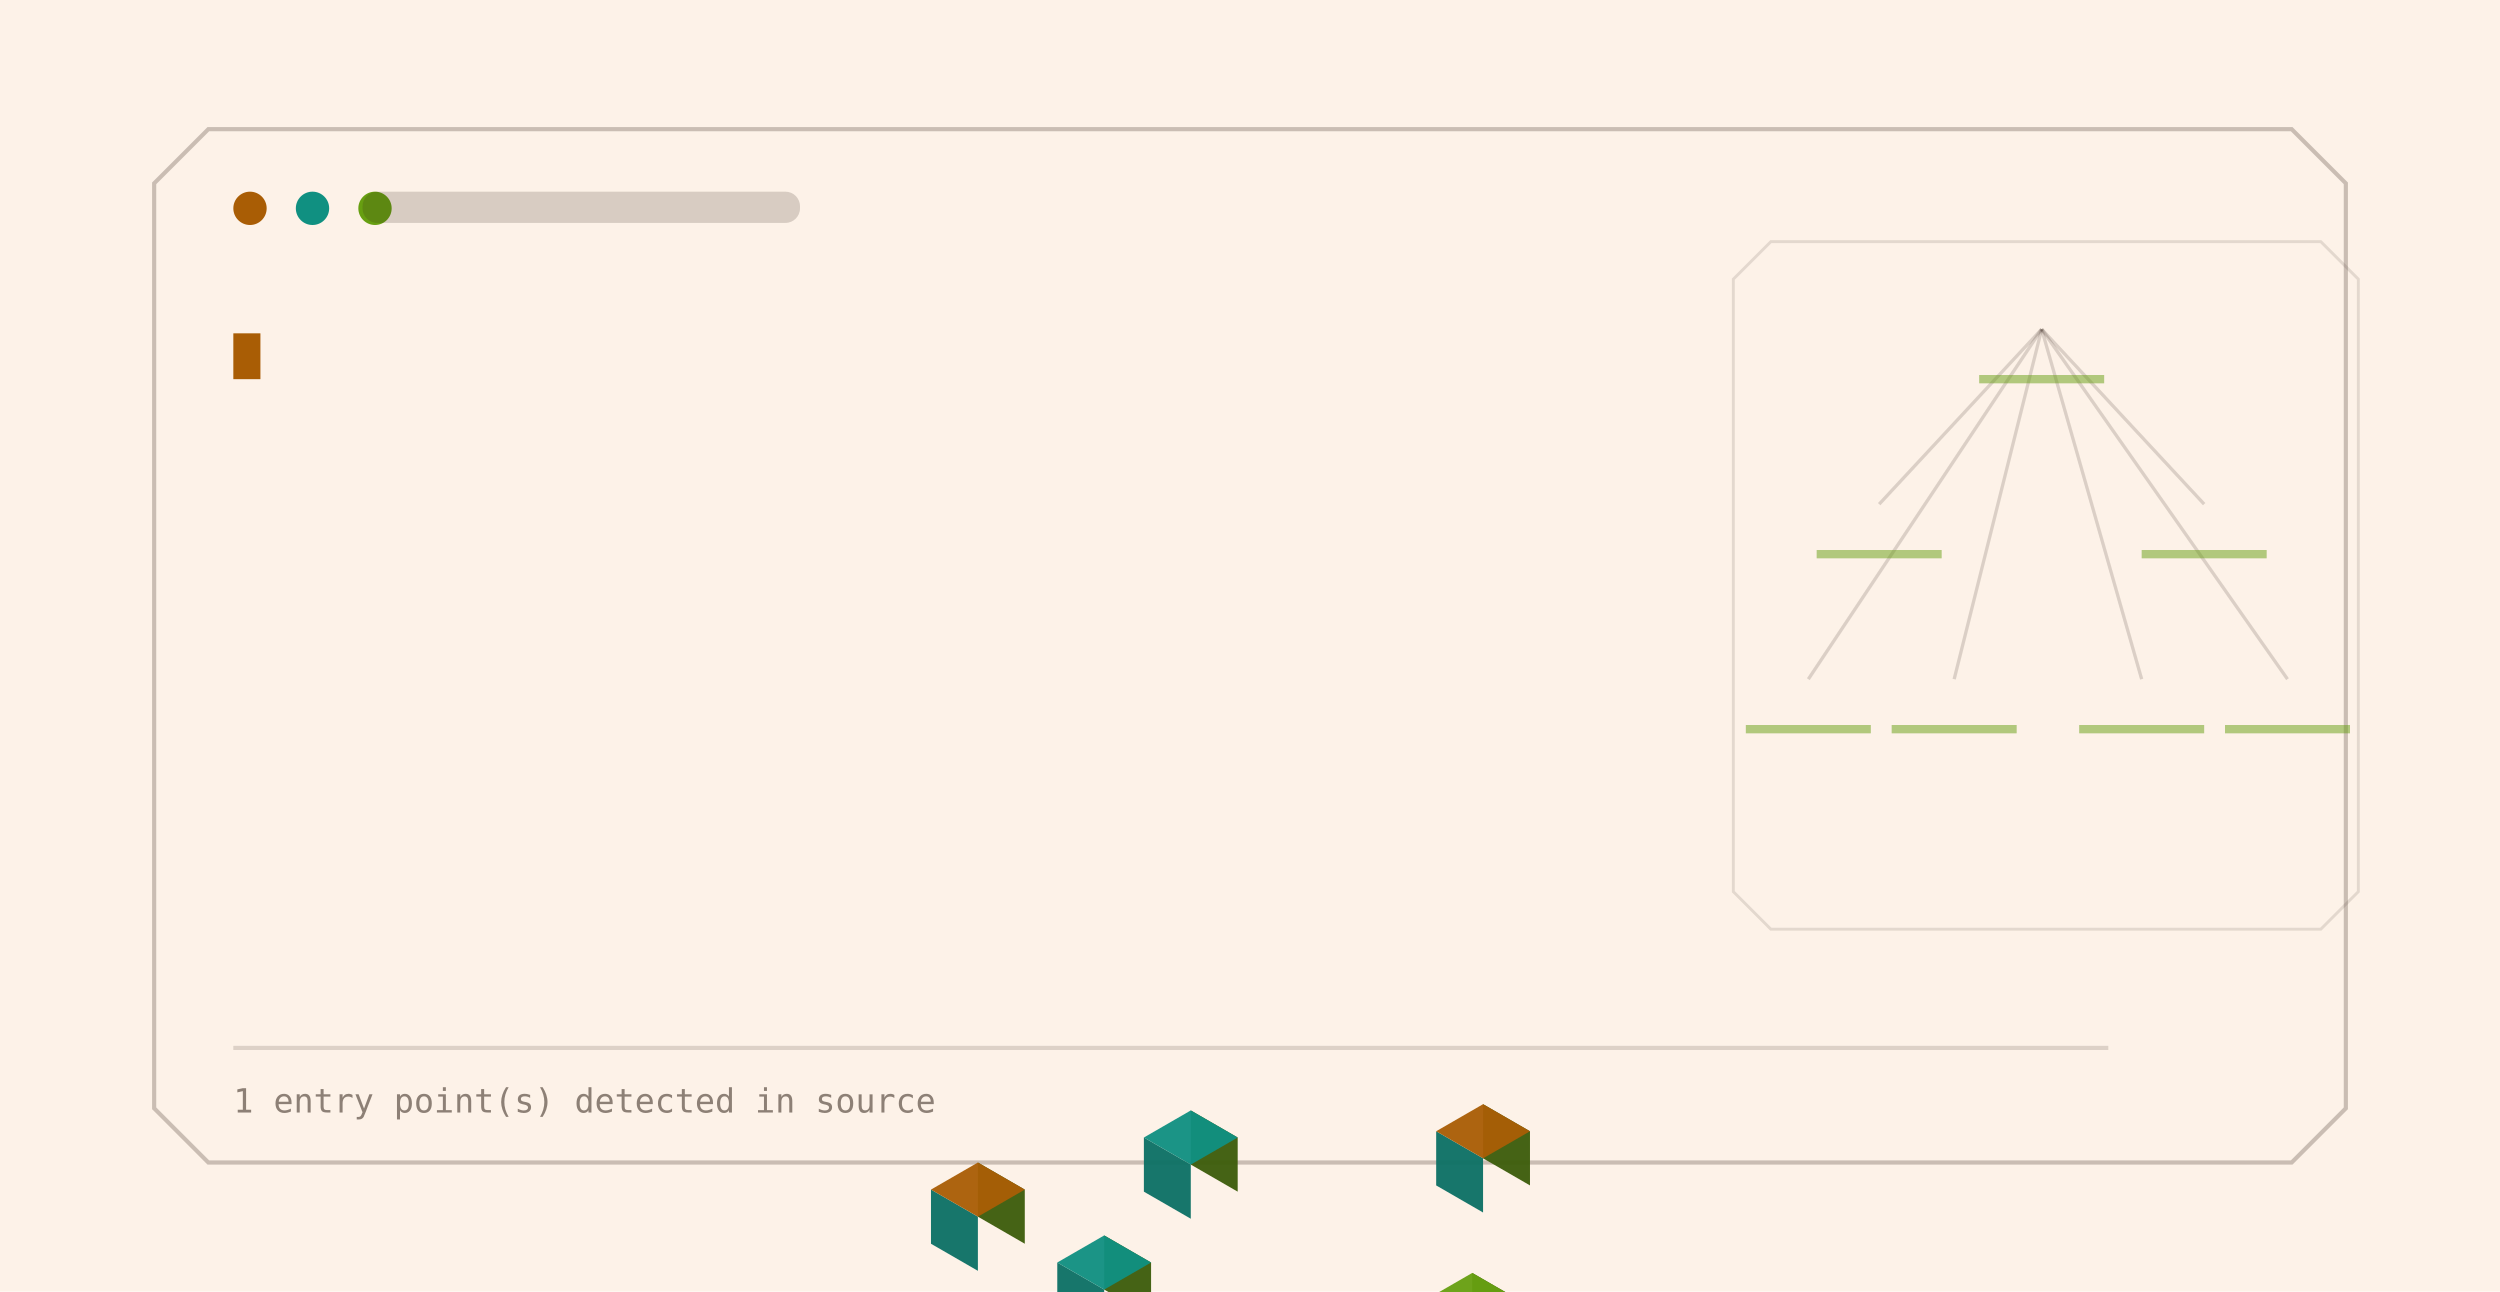
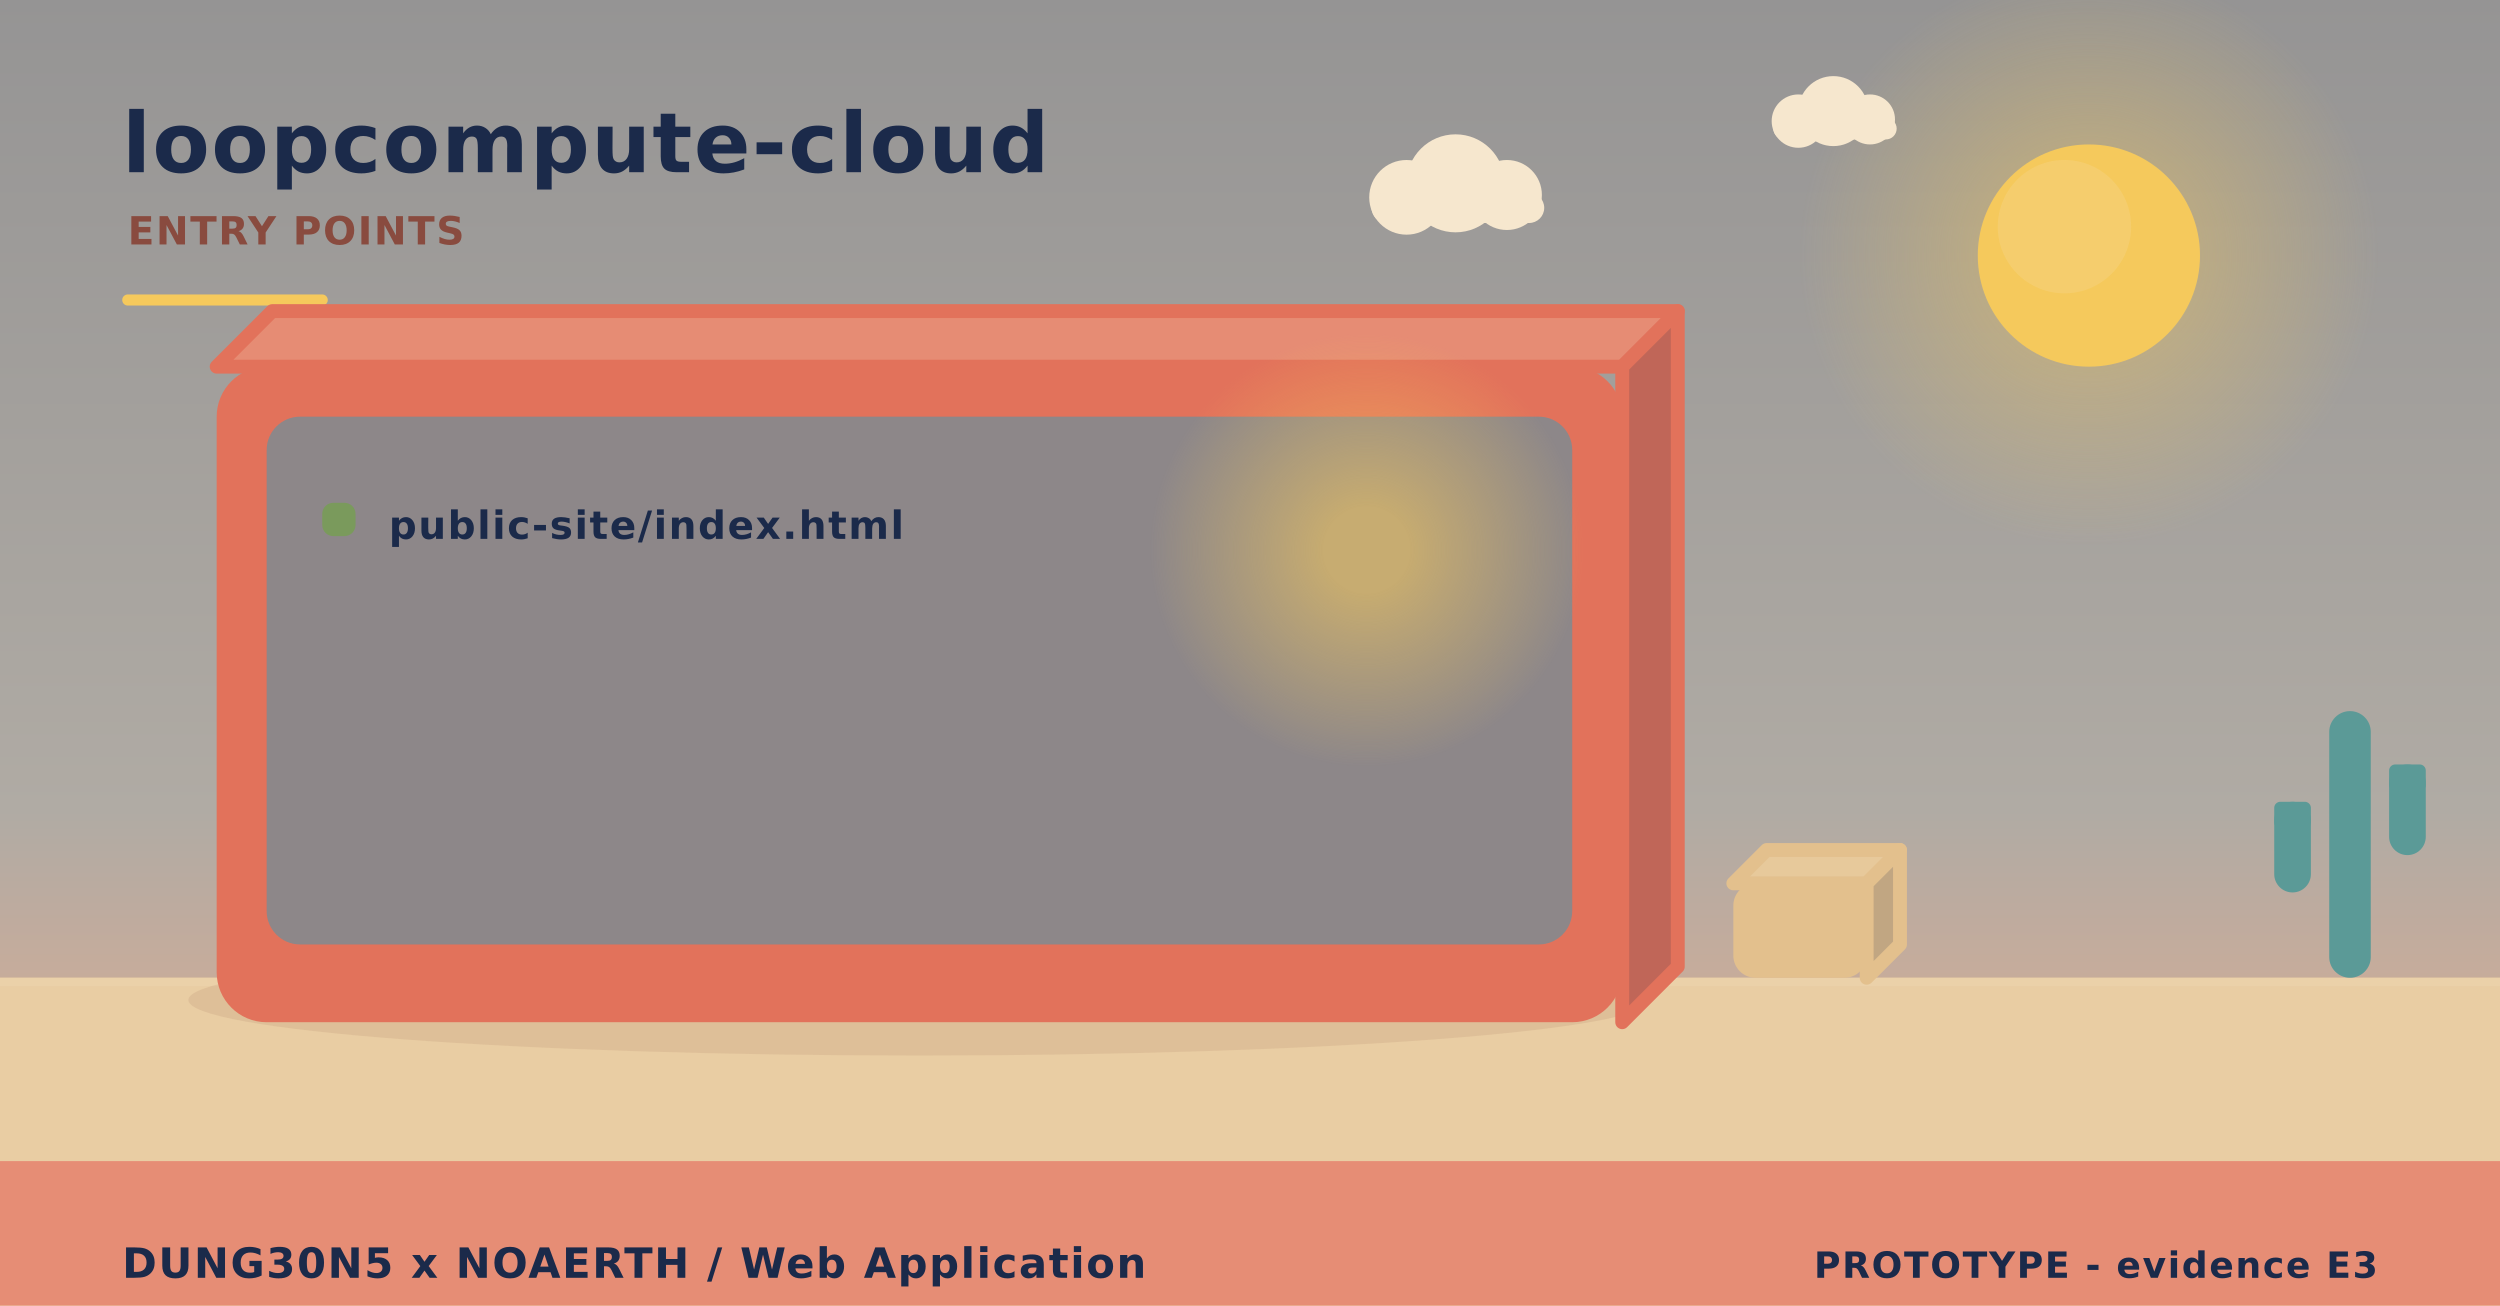
- <svg xmlns="http://www.w3.org/2000/svg" viewBox="0 0 1200 620" width="1200" height="620" role="img" aria-label="loopcompute-cloud command surface">
-   <rect width="1200" height="620" fill="#fdf2e8" />
-   <defs>
-     <linearGradient id="gt" x1="0" y1="0" x2="1" y2="1">
-       <stop offset="0%" stop-color="#a95d05" />
-       <stop offset="100%" stop-color="#109081" />
-     </linearGradient>
-   </defs>
-   <path d="M100.00,62.00 H1100.00 L1126.00,88.00 V532.00 L1100.00,558.00 H100.00 L74.00,532.00 V88.00 Z" fill="none" stroke="rgba(50,36,24,0.300)" stroke-width="2.00" opacity="0.85" />
-   <circle cx="120.00" cy="100.00" r="8.00" fill="#a95d05" opacity="1.00" />
-   <circle cx="150.00" cy="100.00" r="8.00" fill="#109081" opacity="1.00" />
-   <circle cx="180.00" cy="100.00" r="8.00" fill="#679f11" opacity="1.00" />
-   <rect x="174.00" y="92.00" width="210.00" height="15.00" rx="7.00" fill="rgba(50,36,24,0.180)" opacity="1.00" />
-   <text x="112" y="148" font-family="ui-monospace,SFMono-Regular,Menlo,monospace" font-size="21" fill="rgba(50,36,24,0.800)" opacity="0">public-site/index.html<animate attributeName="opacity" values="0;1;1;0" dur="1.5s" begin="0.0s" repeatCount="indefinite" />
-   </text>
-   <rect x="112" y="160" width="13" height="22" fill="#a95d05">
-     <animate attributeName="opacity" values="1;0;1" dur="1.05s" begin="0s" repeatCount="indefinite" />
-   </rect>
-   <path d="M850.00,116.00 H1114.00 L1132.00,134.00 V428.00 L1114.00,446.00 H850.00 L832.00,428.00 V134.00 Z" fill="none" stroke="rgba(50,36,24,0.180)" stroke-width="1.40" opacity="0.70" />
-   <line x1="980.00" y1="158.00" x2="902.00" y2="242.00" stroke="rgba(50,36,24,0.300)" stroke-width="1.60" opacity="0.55" />
-   <line x1="980.00" y1="158.00" x2="1058.00" y2="242.00" stroke="rgba(50,36,24,0.300)" stroke-width="1.60" opacity="0.55" />
-   <line x1="980.00" y1="158.00" x2="868.00" y2="326.00" stroke="rgba(50,36,24,0.300)" stroke-width="1.60" opacity="0.55" />
-   <line x1="980.00" y1="158.00" x2="938.00" y2="326.00" stroke="rgba(50,36,24,0.300)" stroke-width="1.60" opacity="0.55" />
-   <line x1="980.00" y1="158.00" x2="1028.00" y2="326.00" stroke="rgba(50,36,24,0.300)" stroke-width="1.60" opacity="0.55" />
-   <line x1="980.00" y1="158.00" x2="1098.00" y2="326.00" stroke="rgba(50,36,24,0.300)" stroke-width="1.60" opacity="0.55" />
-   <polygon points="711.87,556.00 734.39,569.00 734.39,543.00 711.87,530.00" fill="#3c5c0a" opacity="0.95" />
-   <polygon points="689.36,569.00 711.87,582.00 711.87,556.00 689.36,543.00" fill="#0c7065" opacity="0.95" />
-   <polygon points="711.87,530.00 734.39,543.00 711.87,556.00 689.36,543.00" fill="#a95d05" opacity="0.95" />
+ <svg xmlns="http://www.w3.org/2000/svg" width="900" height="470" viewBox="0 0 900 470" role="img" aria-label="loopcompute-cloud - how it is operated">
+   <linearGradient id="skyt" x1="0" y1="0" x2="0" y2="1">
+     <stop offset="0" stop-color="#959494" />
+     <stop offset="0.62" stop-color="#b0aba4" />
+     <stop offset="1" stop-color="#f3ad8a" />
+   </linearGradient>
+   <rect width="900" height="470" fill="url(#skyt)" />
+   <radialGradient id="sunt">
+     <stop offset="0.35" stop-color="#f5c95c" stop-opacity="0.34" />
+     <stop offset="1" stop-color="#f5c95c" stop-opacity="0" />
+   </radialGradient>
+   <circle cx="752" cy="92" r="104" fill="url(#sunt)" />
+   <circle cx="752" cy="92" r="40" fill="#f5c95c" />
+   <circle cx="743.2" cy="81.6" r="24" fill="#f5d27e" opacity="0.5" />
  <g>
-     <rect x="950.00" y="180.00" width="60.00" height="4.00" rx="0.00" fill="rgba(103,159,17,0.500)" opacity="1.00" />
-     <animate attributeName="opacity" values="0.25;1.0;0.25" dur="10.95s" begin="0.0s" repeatCount="indefinite" />
+     <circle cx="524" cy="66" r="17.64" fill="#f6e7ce" />
+     <circle cx="506.36" cy="71.04" r="13.44" fill="#f6e7ce" />
+     <circle cx="542.48" cy="70.2" r="12.6" fill="#f6e7ce" />
+     <rect x="493.76" y="69.36" width="62.16" height="10.92" rx="5.46" fill="#f6e7ce" />
+     <animateTransform attributeName="transform" type="translate" values="0 0;24 0;0 0" dur="36s" begin="0s" repeatCount="indefinite" />
  </g>
-   <polygon points="571.58,559.00 594.09,572.00 594.09,546.00 571.58,533.00" fill="#3c5c0a" opacity="0.95" />
-   <polygon points="549.06,572.00 571.58,585.00 571.58,559.00 549.06,546.00" fill="#0c7065" opacity="0.95" />
-   <polygon points="571.58,533.00 594.09,546.00 571.58,559.00 549.06,546.00" fill="#109081" opacity="0.95" />
  <g>
-     <rect x="872.00" y="264.00" width="60.00" height="4.00" rx="0.00" fill="rgba(103,159,17,0.500)" opacity="1.00" />
-     <animate attributeName="opacity" values="0.25;1.0;0.25" dur="10.95s" begin="0.4s" repeatCount="indefinite" />
+     <circle cx="660" cy="40" r="12.6" fill="#f6e7ce" />
+     <circle cx="647.4" cy="43.6" r="9.6" fill="#f6e7ce" />
+     <circle cx="673.2" cy="43" r="9" fill="#f6e7ce" />
+     <rect x="638.4" y="42.4" width="44.4" height="7.8" rx="3.9" fill="#f6e7ce" />
+     <animateTransform attributeName="transform" type="translate" values="0 0;-18 0;0 0" dur="46s" begin="3s" repeatCount="indefinite" />
  </g>
-   <polygon points="706.68,637.00 729.19,650.00 729.19,624.00 706.68,611.00" fill="#3c5c0a" opacity="0.95" />
-   <polygon points="684.16,650.00 706.68,663.00 706.68,637.00 684.16,624.00" fill="#0c7065" opacity="0.95" />
-   <polygon points="706.68,611.00 729.19,624.00 706.68,637.00 684.16,624.00" fill="#679f11" opacity="0.95" />
+   <rect x="0" y="352" width="900" height="118" fill="#e9cda3" />
+   <rect x="0" y="352" width="900" height="3" fill="#ebd1a9" />
+   <text x="44" y="62" font-family="Verdana,DejaVu Sans,sans-serif" font-size="30" font-weight="700" letter-spacing="0.6" fill="#1b2a4a" text-anchor="start">loopcompute-cloud</text>
+   <text x="46" y="88" font-family="Verdana,DejaVu Sans,sans-serif" font-size="14" font-weight="700" letter-spacing="0.6" fill="#894b3f" text-anchor="start">ENTRY POINTS</text>
+   <rect x="44" y="106" width="74" height="4" rx="2" fill="#f5c95c" />
+   <ellipse cx="331" cy="360" rx="263.2" ry="20" fill="rgba(138,90,68,0.11)" />
+   <path d="M78,132 L584,132 L604,112 L98,112 Z" fill="#e68c74" stroke="#e2725b" stroke-width="5" stroke-linejoin="round" />
+   <path d="M584,132 L604,112 L604,348 L584,368 Z" fill="#c06658" stroke="#e2725b" stroke-width="5" stroke-linejoin="round" />
+   <rect x="78" y="132" width="506" height="236" rx="18" fill="#e2725b" />
+   <rect x="96" y="150" width="470" height="190" rx="12" fill="#88888c" opacity="0.94" />
+   <radialGradient id="lamp55456">
+     <stop offset="0.2" stop-color="#f5c95c" stop-opacity="0.55" />
+     <stop offset="1" stop-color="#f5c95c" stop-opacity="0" />
+   </radialGradient>
+   <circle cx="492" cy="198" r="78" fill="url(#lamp55456)" />
+   <rect x="116" y="181" width="12" height="12" rx="4" fill="#7a9a5c" />
  <g>
-     <rect x="1028.00" y="264.00" width="60.00" height="4.00" rx="0.00" fill="rgba(103,159,17,0.500)" opacity="1.00" />
-     <animate attributeName="opacity" values="0.25;1.0;0.25" dur="10.95s" begin="0.8s" repeatCount="indefinite" />
+     <text x="140" y="194" font-family="Verdana,DejaVu Sans,sans-serif" font-size="14" font-weight="700" letter-spacing="0.6" fill="#1b2a4a" text-anchor="start">public-site/index.html</text>
+     <animateTransform attributeName="transform" type="translate" values="0 10;0 0" dur="0.7s" begin="0.4s" fill="freeze" />
  </g>
-   <polygon points="469.39,584.00 491.90,597.00 491.90,571.00 469.39,558.00" fill="#3c5c0a" opacity="0.95" />
-   <polygon points="446.87,597.00 469.39,610.00 469.39,584.00 446.87,571.00" fill="#0c7065" opacity="0.95" />
-   <polygon points="469.39,558.00 491.90,571.00 469.39,584.00 446.87,571.00" fill="#a95d05" opacity="0.95" />
-   <g>
-     <rect x="838.00" y="348.00" width="60.00" height="4.00" rx="0.00" fill="rgba(103,159,17,0.500)" opacity="1.00" />
-     <animate attributeName="opacity" values="0.25;1.0;0.25" dur="10.95s" begin="1.2s" repeatCount="indefinite" />
-   </g>
-   <polygon points="530.01,619.00 552.52,632.00 552.52,606.00 530.01,593.00" fill="#3c5c0a" opacity="0.95" />
-   <polygon points="507.49,632.00 530.01,645.00 530.01,619.00 507.49,606.00" fill="#0c7065" opacity="0.95" />
-   <polygon points="530.01,593.00 552.52,606.00 530.01,619.00 507.49,606.00" fill="#109081" opacity="0.95" />
-   <g>
-     <rect x="908.00" y="348.00" width="60.00" height="4.00" rx="0.00" fill="rgba(103,159,17,0.500)" opacity="1.00" />
-     <animate attributeName="opacity" values="0.25;1.0;0.25" dur="10.95s" begin="1.6s" repeatCount="indefinite" />
-   </g>
-   <polygon points="607.95,664.00 630.47,677.00 630.47,651.00 607.95,638.00" fill="#3c5c0a" opacity="0.95" />
-   <polygon points="585.43,677.00 607.95,690.00 607.95,664.00 585.43,651.00" fill="#0c7065" opacity="0.95" />
-   <polygon points="607.95,638.00 630.47,651.00 607.95,664.00 585.43,651.00" fill="#679f11" opacity="0.95" />
-   <g>
-     <rect x="998.00" y="348.00" width="60.00" height="4.00" rx="0.00" fill="rgba(103,159,17,0.500)" opacity="1.00" />
-     <animate attributeName="opacity" values="0.25;1.0;0.25" dur="10.95s" begin="2.0s" repeatCount="indefinite" />
-   </g>
-   <polygon points="668.57,699.00 691.09,712.00 691.09,686.00 668.57,673.00" fill="#3c5c0a" opacity="0.95" />
-   <polygon points="646.05,712.00 668.57,725.00 668.57,699.00 646.05,686.00" fill="#0c7065" opacity="0.95" />
-   <polygon points="668.57,673.00 691.09,686.00 668.57,699.00 646.05,686.00" fill="#a95d05" opacity="0.95" />
-   <g>
-     <rect x="1068.00" y="348.00" width="60.00" height="4.00" rx="0.00" fill="rgba(103,159,17,0.500)" opacity="1.00" />
-     <animate attributeName="opacity" values="0.25;1.0;0.25" dur="10.95s" begin="2.4s" repeatCount="indefinite" />
-   </g>
-   <rect x="112.00" y="502.00" width="900.00" height="2.00" rx="0.00" fill="rgba(50,36,24,0.160)" opacity="1.00" />
-   <text x="112" y="534" font-family="ui-monospace,Menlo,monospace" font-size="16" fill="rgba(50,36,24,0.550)">1 entry point(s) detected in source</text>
+   <path d="M624,318 L672,318 L684,306 L636,306 Z" fill="#e7c99b" stroke="#e3c08d" stroke-width="5" stroke-linejoin="round" />
+   <path d="M672,318 L684,306 L684,340 L672,352 Z" fill="#c1a682" stroke="#e3c08d" stroke-width="5" stroke-linejoin="round" />
+   <rect x="624" y="318" width="48" height="34" rx="8" fill="#e3c08d" />
+   <rect x="838.52" y="256" width="14.96" height="96" rx="7.48" fill="#5b9a97" />
+   <rect x="818.72" y="288.64" width="13.2" height="32.64" rx="6.6" fill="#5b9a97" />
+   <rect x="818.72" y="288.64" width="13.2" height="9.6" rx="2.2" fill="#5b9a97" />
+   <rect x="860.08" y="275.2" width="13.2" height="32.64" rx="6.6" fill="#5b9a97" />
+   <rect x="860.08" y="275.2" width="13.2" height="9.6" rx="2.2" fill="#5b9a97" />
+   <rect x="0" y="418" width="900" height="52" rx="0" fill="#e68972" opacity="0.94" />
+   <text x="44" y="460" font-family="Verdana,DejaVu Sans,sans-serif" font-size="15" font-weight="700" letter-spacing="0.6" fill="#1b2a4a" text-anchor="start">DUNG30N5 x NOAERTH  /  Web Application</text>
+   <text x="856" y="460" font-family="Verdana,DejaVu Sans,sans-serif" font-size="13" font-weight="700" letter-spacing="0.6" fill="#1b2a4a" text-anchor="end">PROTOTYPE  -  evidence E3</text>
</svg>
